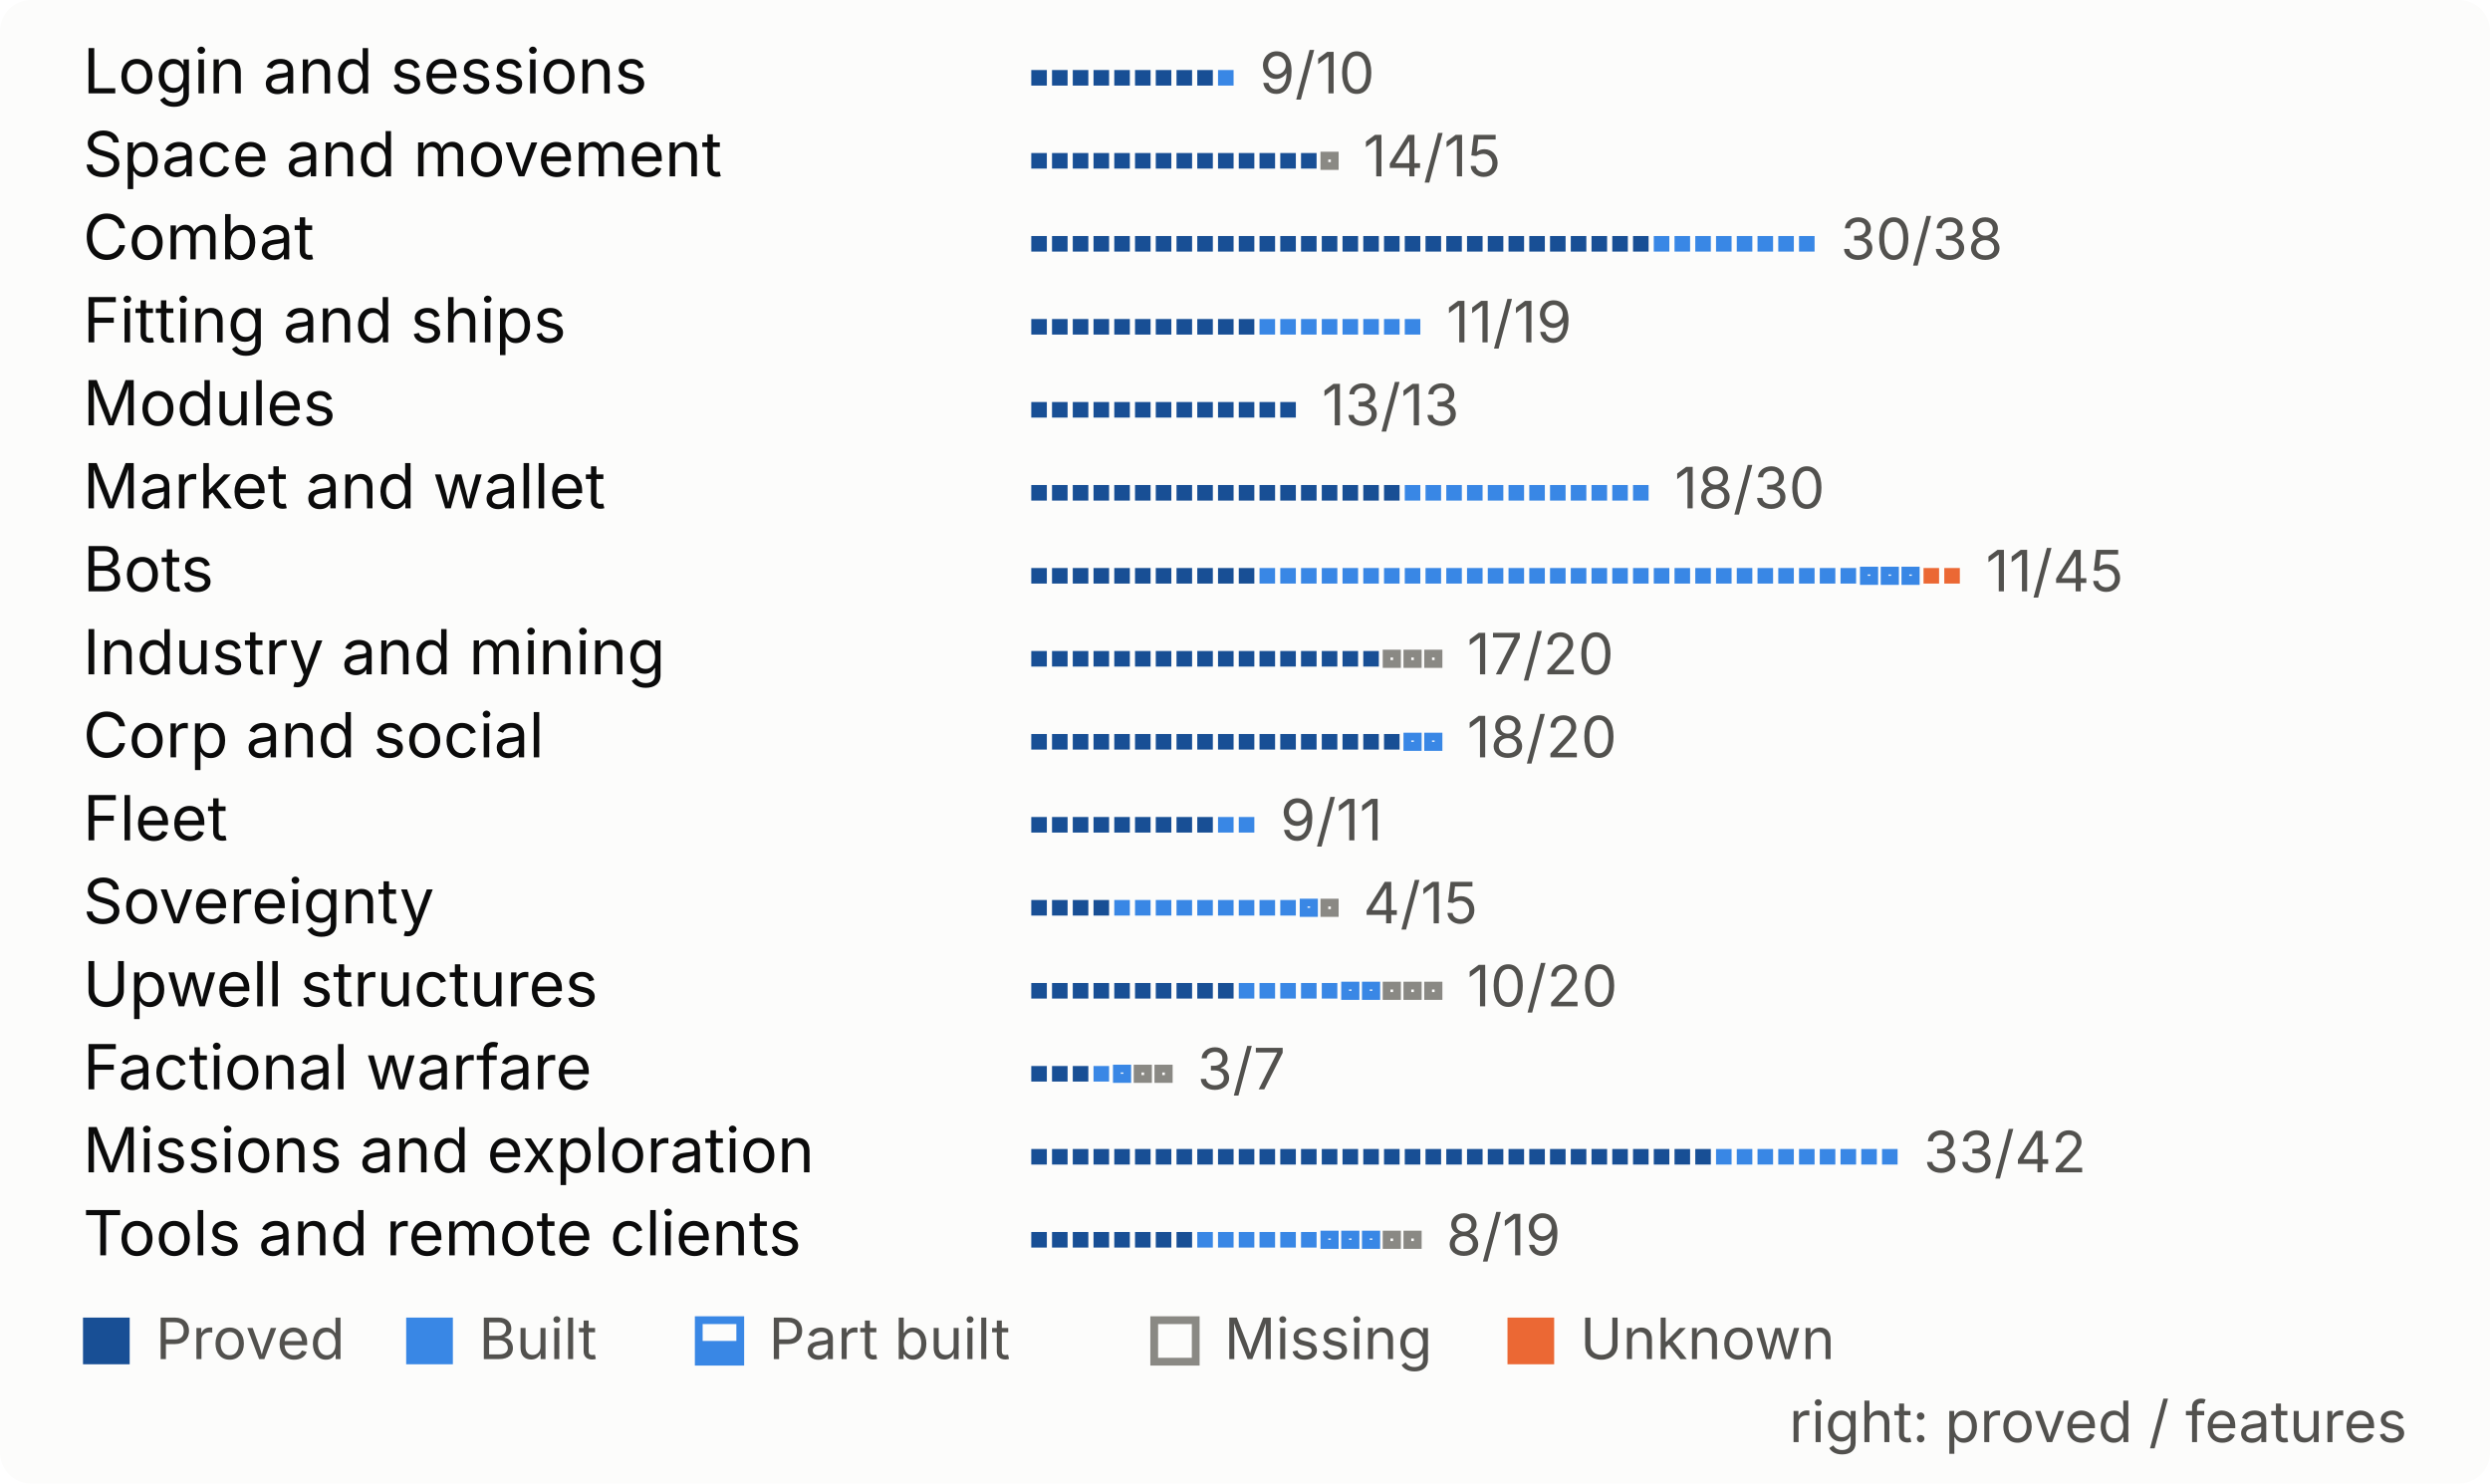
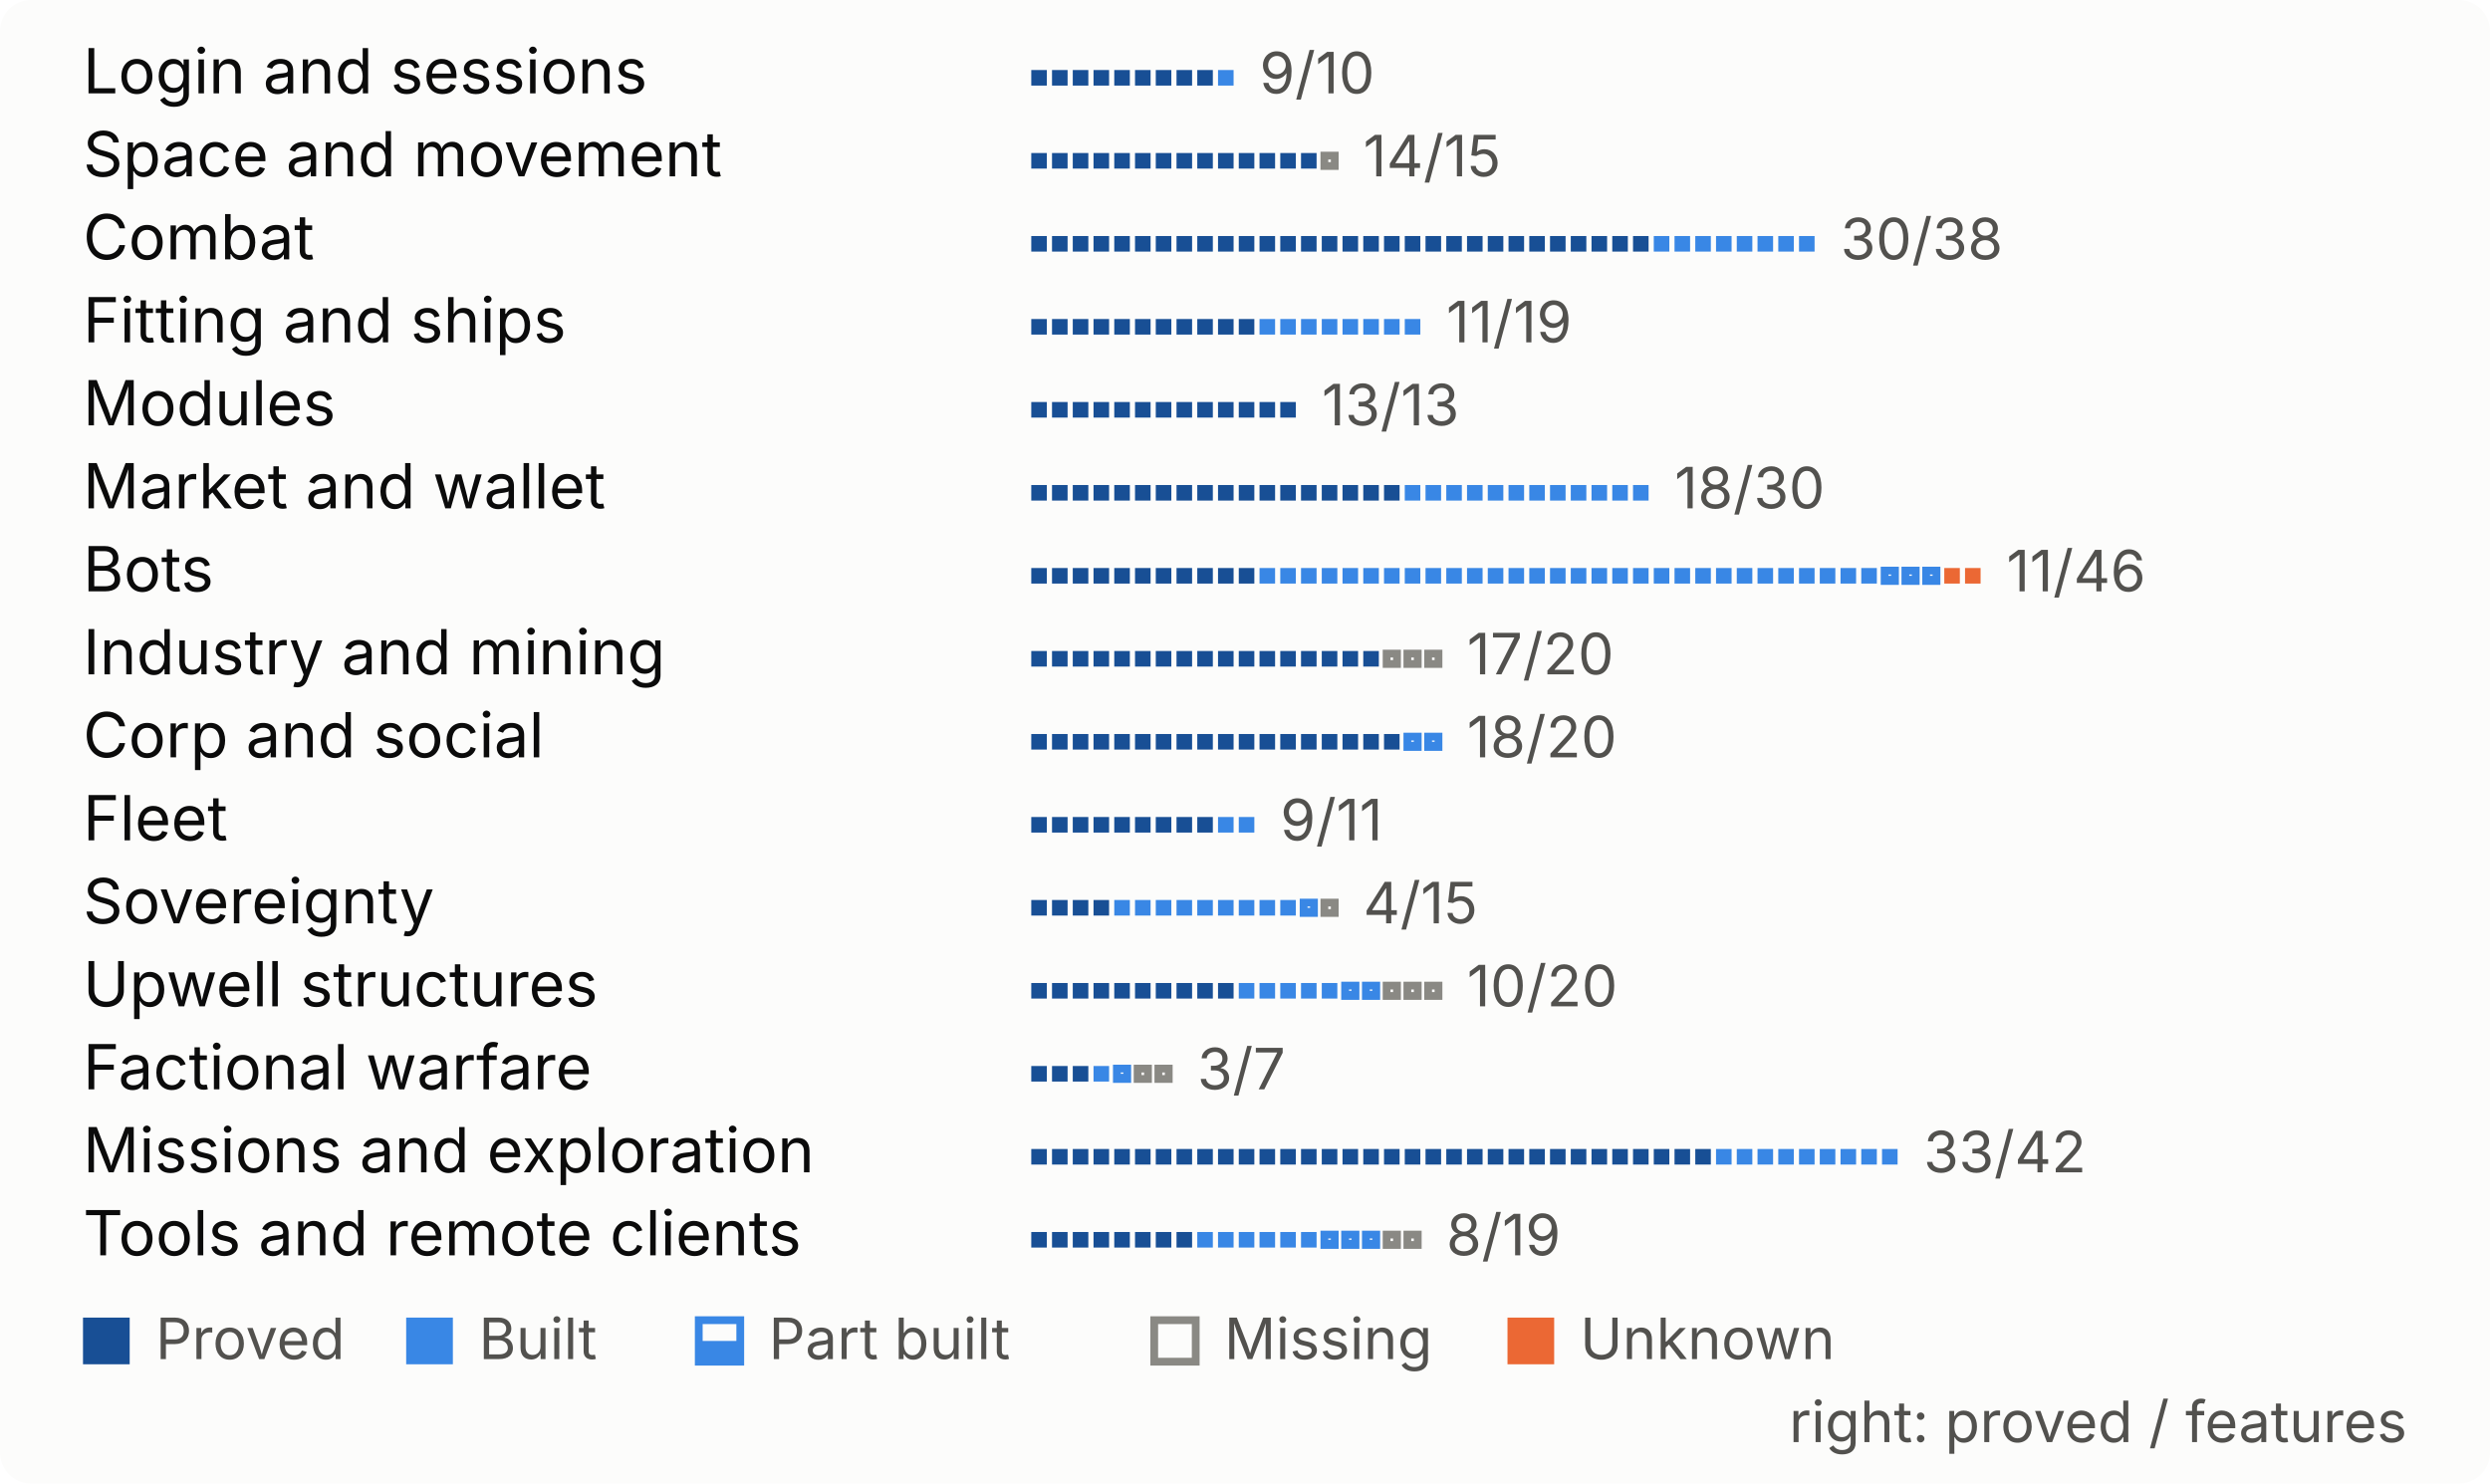
<svg xmlns="http://www.w3.org/2000/svg" width="480" height="286" viewBox="0 0 480 286" role="img" aria-label="Progress by system, one mark per feature">
  <style>
.bg{fill:#fcfcfb}.t{fill:#0b0b0b}.s{fill:#52514e}.rule{fill:#e1e0d9}
.proved{fill:#184f95}.built{fill:#3987e5}.unknown{fill:#eb6834}
.part-o{fill:none;stroke:#3987e5;stroke-width:1.5}.part-f{fill:#3987e5}
.missing{fill:none;stroke:#8a8984;stroke-width:1.5}
.pass{fill:#184f95}.fail{fill:#eb6834}.none{fill:none;stroke:#8a8984;stroke-width:1.5}
@media (prefers-color-scheme:dark){
.bg{fill:#1a1a19}.t{fill:#f0efec}.s{fill:#c3c2b7}.rule{fill:#383835}
.proved{fill:#86b6ef}.built{fill:#3987e5}.unknown{fill:#d95926}
.part-o{stroke:#3987e5}.part-f{fill:#3987e5}
.missing{stroke:#8d8c85}
.pass{fill:#86b6ef}.fail{fill:#d95926}.none{stroke:#8d8c85}
}
text{font-family:system-ui,-apple-system,"Segoe UI",sans-serif;font-size:12px}
.big{font-size:26px;font-weight:600}.b{font-weight:600}.xs{font-size:11px}
</style>
  <rect width="480" height="286" rx="6" class="bg" />
  <text x="16.0" y="18.0" class="t">Login and sessions</text>
  <rect x="198.8" y="13.5" width="3" height="3" class="proved" />
  <rect x="202.8" y="13.5" width="3" height="3" class="proved" />
  <rect x="206.8" y="13.5" width="3" height="3" class="proved" />
  <rect x="210.8" y="13.5" width="3" height="3" class="proved" />
  <rect x="214.8" y="13.5" width="3" height="3" class="proved" />
  <rect x="218.8" y="13.5" width="3" height="3" class="proved" />
  <rect x="222.8" y="13.5" width="3" height="3" class="proved" />
  <rect x="226.8" y="13.5" width="3" height="3" class="proved" />
  <rect x="230.8" y="13.5" width="3" height="3" class="proved" />
  <rect x="234.8" y="13.5" width="3" height="3" class="built" />
  <text x="242.8" y="18.0" class="s xs">9/10</text>
  <text x="16.0" y="34.0" class="t">Space and movement</text>
  <rect x="198.8" y="29.5" width="3" height="3" class="proved" />
  <rect x="202.8" y="29.5" width="3" height="3" class="proved" />
  <rect x="206.8" y="29.5" width="3" height="3" class="proved" />
  <rect x="210.8" y="29.5" width="3" height="3" class="proved" />
  <rect x="214.8" y="29.5" width="3" height="3" class="proved" />
  <rect x="218.8" y="29.5" width="3" height="3" class="proved" />
  <rect x="222.8" y="29.5" width="3" height="3" class="proved" />
  <rect x="226.8" y="29.5" width="3" height="3" class="proved" />
  <rect x="230.8" y="29.5" width="3" height="3" class="proved" />
  <rect x="234.8" y="29.5" width="3" height="3" class="proved" />
  <rect x="238.8" y="29.5" width="3" height="3" class="proved" />
  <rect x="242.8" y="29.5" width="3" height="3" class="proved" />
  <rect x="246.8" y="29.5" width="3" height="3" class="proved" />
  <rect x="250.8" y="29.5" width="3" height="3" class="proved" />
  <rect x="255.3" y="30.0" width="2" height="2" fill="none" class="missing" />
  <text x="262.8" y="34.0" class="s xs">14/15</text>
  <text x="16.0" y="50.0" class="t">Combat</text>
  <rect x="198.8" y="45.5" width="3" height="3" class="proved" />
  <rect x="202.8" y="45.5" width="3" height="3" class="proved" />
  <rect x="206.8" y="45.5" width="3" height="3" class="proved" />
  <rect x="210.8" y="45.5" width="3" height="3" class="proved" />
  <rect x="214.8" y="45.5" width="3" height="3" class="proved" />
  <rect x="218.8" y="45.5" width="3" height="3" class="proved" />
  <rect x="222.8" y="45.5" width="3" height="3" class="proved" />
  <rect x="226.8" y="45.5" width="3" height="3" class="proved" />
  <rect x="230.8" y="45.5" width="3" height="3" class="proved" />
  <rect x="234.8" y="45.5" width="3" height="3" class="proved" />
  <rect x="238.8" y="45.5" width="3" height="3" class="proved" />
  <rect x="242.8" y="45.5" width="3" height="3" class="proved" />
  <rect x="246.8" y="45.5" width="3" height="3" class="proved" />
  <rect x="250.8" y="45.5" width="3" height="3" class="proved" />
  <rect x="254.8" y="45.5" width="3" height="3" class="proved" />
  <rect x="258.8" y="45.5" width="3" height="3" class="proved" />
  <rect x="262.8" y="45.5" width="3" height="3" class="proved" />
  <rect x="266.8" y="45.5" width="3" height="3" class="proved" />
  <rect x="270.8" y="45.5" width="3" height="3" class="proved" />
  <rect x="274.8" y="45.5" width="3" height="3" class="proved" />
  <rect x="278.8" y="45.5" width="3" height="3" class="proved" />
  <rect x="282.8" y="45.5" width="3" height="3" class="proved" />
  <rect x="286.8" y="45.5" width="3" height="3" class="proved" />
  <rect x="290.8" y="45.5" width="3" height="3" class="proved" />
  <rect x="294.8" y="45.5" width="3" height="3" class="proved" />
  <rect x="298.8" y="45.5" width="3" height="3" class="proved" />
  <rect x="302.8" y="45.5" width="3" height="3" class="proved" />
  <rect x="306.8" y="45.5" width="3" height="3" class="proved" />
  <rect x="310.8" y="45.5" width="3" height="3" class="proved" />
  <rect x="314.8" y="45.5" width="3" height="3" class="proved" />
  <rect x="318.8" y="45.5" width="3" height="3" class="built" />
  <rect x="322.8" y="45.5" width="3" height="3" class="built" />
  <rect x="326.8" y="45.5" width="3" height="3" class="built" />
  <rect x="330.8" y="45.5" width="3" height="3" class="built" />
  <rect x="334.8" y="45.5" width="3" height="3" class="built" />
  <rect x="338.8" y="45.5" width="3" height="3" class="built" />
  <rect x="342.8" y="45.5" width="3" height="3" class="built" />
  <rect x="346.8" y="45.5" width="3" height="3" class="built" />
  <text x="354.8" y="50.0" class="s xs">30/38</text>
  <text x="16.0" y="66.0" class="t">Fitting and ships</text>
  <rect x="198.8" y="61.5" width="3" height="3" class="proved" />
  <rect x="202.8" y="61.5" width="3" height="3" class="proved" />
  <rect x="206.8" y="61.5" width="3" height="3" class="proved" />
  <rect x="210.8" y="61.5" width="3" height="3" class="proved" />
  <rect x="214.8" y="61.5" width="3" height="3" class="proved" />
  <rect x="218.8" y="61.5" width="3" height="3" class="proved" />
  <rect x="222.8" y="61.5" width="3" height="3" class="proved" />
  <rect x="226.8" y="61.5" width="3" height="3" class="proved" />
  <rect x="230.8" y="61.5" width="3" height="3" class="proved" />
  <rect x="234.8" y="61.5" width="3" height="3" class="proved" />
  <rect x="238.8" y="61.5" width="3" height="3" class="proved" />
  <rect x="242.8" y="61.5" width="3" height="3" class="built" />
  <rect x="246.8" y="61.5" width="3" height="3" class="built" />
  <rect x="250.8" y="61.5" width="3" height="3" class="built" />
  <rect x="254.8" y="61.5" width="3" height="3" class="built" />
  <rect x="258.8" y="61.5" width="3" height="3" class="built" />
  <rect x="262.8" y="61.5" width="3" height="3" class="built" />
  <rect x="266.8" y="61.5" width="3" height="3" class="built" />
  <rect x="270.8" y="61.5" width="3" height="3" class="built" />
  <text x="278.8" y="66.0" class="s xs">11/19</text>
  <text x="16.0" y="82.0" class="t">Modules</text>
  <rect x="198.8" y="77.5" width="3" height="3" class="proved" />
  <rect x="202.8" y="77.5" width="3" height="3" class="proved" />
  <rect x="206.8" y="77.5" width="3" height="3" class="proved" />
  <rect x="210.8" y="77.5" width="3" height="3" class="proved" />
  <rect x="214.8" y="77.5" width="3" height="3" class="proved" />
  <rect x="218.8" y="77.5" width="3" height="3" class="proved" />
  <rect x="222.8" y="77.5" width="3" height="3" class="proved" />
  <rect x="226.8" y="77.5" width="3" height="3" class="proved" />
  <rect x="230.8" y="77.5" width="3" height="3" class="proved" />
  <rect x="234.8" y="77.5" width="3" height="3" class="proved" />
  <rect x="238.8" y="77.5" width="3" height="3" class="proved" />
  <rect x="242.8" y="77.5" width="3" height="3" class="proved" />
  <rect x="246.8" y="77.5" width="3" height="3" class="proved" />
  <text x="254.8" y="82.0" class="s xs">13/13</text>
  <text x="16.0" y="98.0" class="t">Market and wallet</text>
  <rect x="198.8" y="93.5" width="3" height="3" class="proved" />
  <rect x="202.8" y="93.5" width="3" height="3" class="proved" />
  <rect x="206.8" y="93.5" width="3" height="3" class="proved" />
  <rect x="210.8" y="93.5" width="3" height="3" class="proved" />
  <rect x="214.8" y="93.5" width="3" height="3" class="proved" />
  <rect x="218.8" y="93.5" width="3" height="3" class="proved" />
  <rect x="222.8" y="93.5" width="3" height="3" class="proved" />
  <rect x="226.8" y="93.5" width="3" height="3" class="proved" />
  <rect x="230.8" y="93.5" width="3" height="3" class="proved" />
  <rect x="234.8" y="93.5" width="3" height="3" class="proved" />
  <rect x="238.8" y="93.5" width="3" height="3" class="proved" />
  <rect x="242.8" y="93.5" width="3" height="3" class="proved" />
  <rect x="246.8" y="93.5" width="3" height="3" class="proved" />
  <rect x="250.8" y="93.5" width="3" height="3" class="proved" />
  <rect x="254.8" y="93.5" width="3" height="3" class="proved" />
  <rect x="258.8" y="93.5" width="3" height="3" class="proved" />
  <rect x="262.8" y="93.5" width="3" height="3" class="proved" />
  <rect x="266.8" y="93.5" width="3" height="3" class="proved" />
  <rect x="270.8" y="93.5" width="3" height="3" class="built" />
  <rect x="274.8" y="93.5" width="3" height="3" class="built" />
  <rect x="278.8" y="93.5" width="3" height="3" class="built" />
  <rect x="282.8" y="93.5" width="3" height="3" class="built" />
  <rect x="286.8" y="93.5" width="3" height="3" class="built" />
  <rect x="290.8" y="93.5" width="3" height="3" class="built" />
  <rect x="294.8" y="93.5" width="3" height="3" class="built" />
  <rect x="298.8" y="93.5" width="3" height="3" class="built" />
  <rect x="302.8" y="93.5" width="3" height="3" class="built" />
  <rect x="306.8" y="93.5" width="3" height="3" class="built" />
  <rect x="310.8" y="93.5" width="3" height="3" class="built" />
  <rect x="314.8" y="93.5" width="3" height="3" class="built" />
  <text x="322.8" y="98.0" class="s xs">18/30</text>
  <text x="16.0" y="114.0" class="t">Bots</text>
  <rect x="198.8" y="109.5" width="3" height="3" class="proved" />
  <rect x="202.8" y="109.5" width="3" height="3" class="proved" />
  <rect x="206.8" y="109.5" width="3" height="3" class="proved" />
  <rect x="210.8" y="109.5" width="3" height="3" class="proved" />
  <rect x="214.8" y="109.5" width="3" height="3" class="proved" />
  <rect x="218.8" y="109.5" width="3" height="3" class="proved" />
  <rect x="222.8" y="109.5" width="3" height="3" class="proved" />
  <rect x="226.8" y="109.5" width="3" height="3" class="proved" />
  <rect x="230.8" y="109.5" width="3" height="3" class="proved" />
  <rect x="234.8" y="109.5" width="3" height="3" class="proved" />
  <rect x="238.8" y="109.5" width="3" height="3" class="proved" />
  <rect x="242.8" y="109.5" width="3" height="3" class="built" />
  <rect x="246.8" y="109.5" width="3" height="3" class="built" />
  <rect x="250.8" y="109.5" width="3" height="3" class="built" />
  <rect x="254.8" y="109.5" width="3" height="3" class="built" />
  <rect x="258.8" y="109.5" width="3" height="3" class="built" />
  <rect x="262.8" y="109.5" width="3" height="3" class="built" />
  <rect x="266.8" y="109.5" width="3" height="3" class="built" />
  <rect x="270.8" y="109.5" width="3" height="3" class="built" />
  <rect x="274.8" y="109.5" width="3" height="3" class="built" />
  <rect x="278.8" y="109.5" width="3" height="3" class="built" />
  <rect x="282.8" y="109.5" width="3" height="3" class="built" />
  <rect x="286.8" y="109.5" width="3" height="3" class="built" />
  <rect x="290.8" y="109.5" width="3" height="3" class="built" />
  <rect x="294.8" y="109.5" width="3" height="3" class="built" />
  <rect x="298.8" y="109.5" width="3" height="3" class="built" />
  <rect x="302.8" y="109.5" width="3" height="3" class="built" />
  <rect x="306.8" y="109.5" width="3" height="3" class="built" />
  <rect x="310.8" y="109.5" width="3" height="3" class="built" />
  <rect x="314.8" y="109.5" width="3" height="3" class="built" />
  <rect x="318.8" y="109.5" width="3" height="3" class="built" />
  <rect x="322.8" y="109.5" width="3" height="3" class="built" />
  <rect x="326.8" y="109.5" width="3" height="3" class="built" />
  <rect x="330.8" y="109.5" width="3" height="3" class="built" />
  <rect x="334.8" y="109.5" width="3" height="3" class="built" />
  <rect x="338.8" y="109.5" width="3" height="3" class="built" />
  <rect x="342.8" y="109.5" width="3" height="3" class="built" />
  <rect x="346.8" y="109.5" width="3" height="3" class="built" />
  <rect x="350.8" y="109.5" width="3" height="3" class="built" />
  <rect x="354.8" y="109.5" width="3" height="3" class="built" />
-   <rect x="359.3" y="110.0" width="2" height="2" fill="none" class="part-o" />
-   <rect x="358.8" y="111.0" width="3" height="1.5" class="part-f" />
+   <rect x="358.8" y="109.5" width="3" height="3" class="built" />
  <rect x="363.3" y="110.0" width="2" height="2" fill="none" class="part-o" />
  <rect x="362.8" y="111.0" width="3" height="1.5" class="part-f" />
  <rect x="367.3" y="110.0" width="2" height="2" fill="none" class="part-o" />
  <rect x="366.8" y="111.0" width="3" height="1.5" class="part-f" />
-   <rect x="370.8" y="109.5" width="3" height="3" class="unknown" />
+   <rect x="371.3" y="110.0" width="2" height="2" fill="none" class="part-o" />
+   <rect x="370.8" y="111.0" width="3" height="1.5" class="part-f" />
  <rect x="374.8" y="109.5" width="3" height="3" class="unknown" />
-   <text x="382.8" y="114.0" class="s xs">11/45</text>
+   <rect x="378.8" y="109.5" width="3" height="3" class="unknown" />
+   <text x="386.8" y="114.0" class="s xs">11/46</text>
  <text x="16.0" y="130.0" class="t">Industry and mining</text>
  <rect x="198.8" y="125.5" width="3" height="3" class="proved" />
  <rect x="202.8" y="125.5" width="3" height="3" class="proved" />
  <rect x="206.8" y="125.5" width="3" height="3" class="proved" />
  <rect x="210.8" y="125.5" width="3" height="3" class="proved" />
  <rect x="214.8" y="125.5" width="3" height="3" class="proved" />
  <rect x="218.8" y="125.5" width="3" height="3" class="proved" />
  <rect x="222.8" y="125.5" width="3" height="3" class="proved" />
  <rect x="226.8" y="125.5" width="3" height="3" class="proved" />
  <rect x="230.8" y="125.5" width="3" height="3" class="proved" />
  <rect x="234.8" y="125.5" width="3" height="3" class="proved" />
  <rect x="238.8" y="125.5" width="3" height="3" class="proved" />
  <rect x="242.8" y="125.5" width="3" height="3" class="proved" />
  <rect x="246.8" y="125.5" width="3" height="3" class="proved" />
  <rect x="250.8" y="125.5" width="3" height="3" class="proved" />
  <rect x="254.8" y="125.5" width="3" height="3" class="proved" />
  <rect x="258.8" y="125.5" width="3" height="3" class="proved" />
  <rect x="262.8" y="125.5" width="3" height="3" class="proved" />
  <rect x="267.3" y="126.0" width="2" height="2" fill="none" class="missing" />
  <rect x="271.3" y="126.0" width="2" height="2" fill="none" class="missing" />
  <rect x="275.3" y="126.0" width="2" height="2" fill="none" class="missing" />
  <text x="282.8" y="130.0" class="s xs">17/20</text>
  <text x="16.0" y="146.0" class="t">Corp and social</text>
  <rect x="198.8" y="141.5" width="3" height="3" class="proved" />
  <rect x="202.8" y="141.5" width="3" height="3" class="proved" />
  <rect x="206.8" y="141.5" width="3" height="3" class="proved" />
  <rect x="210.8" y="141.5" width="3" height="3" class="proved" />
  <rect x="214.8" y="141.5" width="3" height="3" class="proved" />
  <rect x="218.8" y="141.5" width="3" height="3" class="proved" />
  <rect x="222.8" y="141.5" width="3" height="3" class="proved" />
  <rect x="226.8" y="141.5" width="3" height="3" class="proved" />
  <rect x="230.8" y="141.5" width="3" height="3" class="proved" />
  <rect x="234.8" y="141.5" width="3" height="3" class="proved" />
  <rect x="238.8" y="141.5" width="3" height="3" class="proved" />
  <rect x="242.8" y="141.5" width="3" height="3" class="proved" />
  <rect x="246.8" y="141.5" width="3" height="3" class="proved" />
  <rect x="250.8" y="141.5" width="3" height="3" class="proved" />
  <rect x="254.8" y="141.5" width="3" height="3" class="proved" />
  <rect x="258.8" y="141.5" width="3" height="3" class="proved" />
  <rect x="262.8" y="141.5" width="3" height="3" class="proved" />
  <rect x="266.8" y="141.5" width="3" height="3" class="proved" />
  <rect x="271.3" y="142.0" width="2" height="2" fill="none" class="part-o" />
  <rect x="270.8" y="143.0" width="3" height="1.5" class="part-f" />
  <rect x="275.3" y="142.0" width="2" height="2" fill="none" class="part-o" />
  <rect x="274.8" y="143.0" width="3" height="1.5" class="part-f" />
  <text x="282.8" y="146.0" class="s xs">18/20</text>
  <text x="16.0" y="162.0" class="t">Fleet</text>
  <rect x="198.8" y="157.5" width="3" height="3" class="proved" />
  <rect x="202.8" y="157.5" width="3" height="3" class="proved" />
  <rect x="206.8" y="157.5" width="3" height="3" class="proved" />
  <rect x="210.8" y="157.5" width="3" height="3" class="proved" />
  <rect x="214.8" y="157.5" width="3" height="3" class="proved" />
  <rect x="218.8" y="157.5" width="3" height="3" class="proved" />
  <rect x="222.8" y="157.5" width="3" height="3" class="proved" />
  <rect x="226.8" y="157.5" width="3" height="3" class="proved" />
  <rect x="230.8" y="157.5" width="3" height="3" class="proved" />
  <rect x="234.8" y="157.5" width="3" height="3" class="built" />
  <rect x="238.8" y="157.5" width="3" height="3" class="built" />
  <text x="246.8" y="162.0" class="s xs">9/11</text>
  <text x="16.0" y="178.0" class="t">Sovereignty</text>
  <rect x="198.8" y="173.5" width="3" height="3" class="proved" />
  <rect x="202.8" y="173.5" width="3" height="3" class="proved" />
  <rect x="206.8" y="173.5" width="3" height="3" class="proved" />
  <rect x="210.8" y="173.5" width="3" height="3" class="proved" />
  <rect x="214.8" y="173.5" width="3" height="3" class="built" />
  <rect x="218.8" y="173.5" width="3" height="3" class="built" />
  <rect x="222.8" y="173.5" width="3" height="3" class="built" />
  <rect x="226.8" y="173.5" width="3" height="3" class="built" />
  <rect x="230.8" y="173.5" width="3" height="3" class="built" />
  <rect x="234.8" y="173.5" width="3" height="3" class="built" />
  <rect x="238.8" y="173.5" width="3" height="3" class="built" />
  <rect x="242.8" y="173.5" width="3" height="3" class="built" />
  <rect x="246.8" y="173.5" width="3" height="3" class="built" />
  <rect x="251.3" y="174.0" width="2" height="2" fill="none" class="part-o" />
  <rect x="250.8" y="175.0" width="3" height="1.5" class="part-f" />
  <rect x="255.3" y="174.0" width="2" height="2" fill="none" class="missing" />
  <text x="262.8" y="178.0" class="s xs">4/15</text>
  <text x="16.0" y="194.0" class="t">Upwell structures</text>
  <rect x="198.8" y="189.5" width="3" height="3" class="proved" />
  <rect x="202.8" y="189.5" width="3" height="3" class="proved" />
  <rect x="206.8" y="189.5" width="3" height="3" class="proved" />
  <rect x="210.8" y="189.5" width="3" height="3" class="proved" />
  <rect x="214.8" y="189.5" width="3" height="3" class="proved" />
  <rect x="218.8" y="189.5" width="3" height="3" class="proved" />
  <rect x="222.8" y="189.5" width="3" height="3" class="proved" />
  <rect x="226.8" y="189.5" width="3" height="3" class="proved" />
  <rect x="230.8" y="189.5" width="3" height="3" class="proved" />
  <rect x="234.8" y="189.5" width="3" height="3" class="proved" />
  <rect x="238.8" y="189.5" width="3" height="3" class="built" />
  <rect x="242.8" y="189.5" width="3" height="3" class="built" />
  <rect x="246.8" y="189.5" width="3" height="3" class="built" />
  <rect x="250.8" y="189.5" width="3" height="3" class="built" />
  <rect x="254.8" y="189.5" width="3" height="3" class="built" />
  <rect x="259.3" y="190.0" width="2" height="2" fill="none" class="part-o" />
  <rect x="258.8" y="191.0" width="3" height="1.5" class="part-f" />
  <rect x="263.3" y="190.0" width="2" height="2" fill="none" class="part-o" />
  <rect x="262.8" y="191.0" width="3" height="1.5" class="part-f" />
  <rect x="267.3" y="190.0" width="2" height="2" fill="none" class="missing" />
  <rect x="271.3" y="190.0" width="2" height="2" fill="none" class="missing" />
  <rect x="275.3" y="190.0" width="2" height="2" fill="none" class="missing" />
  <text x="282.8" y="194.0" class="s xs">10/20</text>
  <text x="16.0" y="210.0" class="t">Factional warfare</text>
  <rect x="198.8" y="205.5" width="3" height="3" class="proved" />
  <rect x="202.8" y="205.5" width="3" height="3" class="proved" />
  <rect x="206.8" y="205.5" width="3" height="3" class="proved" />
  <rect x="210.8" y="205.5" width="3" height="3" class="built" />
  <rect x="215.3" y="206.0" width="2" height="2" fill="none" class="part-o" />
  <rect x="214.8" y="207.0" width="3" height="1.5" class="part-f" />
  <rect x="219.3" y="206.0" width="2" height="2" fill="none" class="missing" />
  <rect x="223.3" y="206.0" width="2" height="2" fill="none" class="missing" />
  <text x="230.8" y="210.0" class="s xs">3/7</text>
  <text x="16.0" y="226.0" class="t">Missions and exploration</text>
  <rect x="198.8" y="221.5" width="3" height="3" class="proved" />
  <rect x="202.8" y="221.5" width="3" height="3" class="proved" />
  <rect x="206.8" y="221.5" width="3" height="3" class="proved" />
  <rect x="210.8" y="221.5" width="3" height="3" class="proved" />
  <rect x="214.8" y="221.5" width="3" height="3" class="proved" />
  <rect x="218.8" y="221.5" width="3" height="3" class="proved" />
  <rect x="222.8" y="221.5" width="3" height="3" class="proved" />
  <rect x="226.8" y="221.5" width="3" height="3" class="proved" />
  <rect x="230.8" y="221.5" width="3" height="3" class="proved" />
  <rect x="234.8" y="221.5" width="3" height="3" class="proved" />
  <rect x="238.8" y="221.5" width="3" height="3" class="proved" />
  <rect x="242.8" y="221.5" width="3" height="3" class="proved" />
  <rect x="246.8" y="221.5" width="3" height="3" class="proved" />
  <rect x="250.8" y="221.5" width="3" height="3" class="proved" />
  <rect x="254.8" y="221.5" width="3" height="3" class="proved" />
  <rect x="258.8" y="221.5" width="3" height="3" class="proved" />
  <rect x="262.8" y="221.5" width="3" height="3" class="proved" />
  <rect x="266.8" y="221.5" width="3" height="3" class="proved" />
  <rect x="270.8" y="221.5" width="3" height="3" class="proved" />
  <rect x="274.8" y="221.5" width="3" height="3" class="proved" />
  <rect x="278.8" y="221.5" width="3" height="3" class="proved" />
  <rect x="282.8" y="221.5" width="3" height="3" class="proved" />
  <rect x="286.8" y="221.5" width="3" height="3" class="proved" />
  <rect x="290.8" y="221.5" width="3" height="3" class="proved" />
  <rect x="294.8" y="221.5" width="3" height="3" class="proved" />
  <rect x="298.8" y="221.5" width="3" height="3" class="proved" />
  <rect x="302.8" y="221.5" width="3" height="3" class="proved" />
  <rect x="306.8" y="221.5" width="3" height="3" class="proved" />
  <rect x="310.8" y="221.5" width="3" height="3" class="proved" />
  <rect x="314.8" y="221.5" width="3" height="3" class="proved" />
  <rect x="318.8" y="221.5" width="3" height="3" class="proved" />
  <rect x="322.8" y="221.5" width="3" height="3" class="proved" />
  <rect x="326.8" y="221.5" width="3" height="3" class="proved" />
  <rect x="330.8" y="221.5" width="3" height="3" class="built" />
  <rect x="334.8" y="221.5" width="3" height="3" class="built" />
  <rect x="338.8" y="221.5" width="3" height="3" class="built" />
  <rect x="342.8" y="221.5" width="3" height="3" class="built" />
  <rect x="346.8" y="221.5" width="3" height="3" class="built" />
  <rect x="350.8" y="221.5" width="3" height="3" class="built" />
  <rect x="354.8" y="221.5" width="3" height="3" class="built" />
  <rect x="358.8" y="221.5" width="3" height="3" class="built" />
  <rect x="362.8" y="221.5" width="3" height="3" class="built" />
  <text x="370.8" y="226.0" class="s xs">33/42</text>
  <text x="16.0" y="242.0" class="t">Tools and remote clients</text>
  <rect x="198.8" y="237.5" width="3" height="3" class="proved" />
  <rect x="202.8" y="237.5" width="3" height="3" class="proved" />
  <rect x="206.8" y="237.5" width="3" height="3" class="proved" />
  <rect x="210.8" y="237.5" width="3" height="3" class="proved" />
  <rect x="214.8" y="237.5" width="3" height="3" class="proved" />
  <rect x="218.8" y="237.5" width="3" height="3" class="proved" />
  <rect x="222.8" y="237.5" width="3" height="3" class="proved" />
  <rect x="226.8" y="237.5" width="3" height="3" class="proved" />
  <rect x="230.8" y="237.5" width="3" height="3" class="built" />
  <rect x="234.8" y="237.5" width="3" height="3" class="built" />
  <rect x="238.8" y="237.5" width="3" height="3" class="built" />
  <rect x="242.8" y="237.5" width="3" height="3" class="built" />
  <rect x="246.8" y="237.5" width="3" height="3" class="built" />
  <rect x="250.8" y="237.5" width="3" height="3" class="built" />
  <rect x="255.3" y="238.0" width="2" height="2" fill="none" class="part-o" />
  <rect x="254.8" y="239.0" width="3" height="1.5" class="part-f" />
  <rect x="259.3" y="238.0" width="2" height="2" fill="none" class="part-o" />
  <rect x="258.8" y="239.0" width="3" height="1.5" class="part-f" />
  <rect x="263.3" y="238.0" width="2" height="2" fill="none" class="part-o" />
  <rect x="262.8" y="239.0" width="3" height="1.5" class="part-f" />
  <rect x="267.3" y="238.0" width="2" height="2" fill="none" class="missing" />
  <rect x="271.3" y="238.0" width="2" height="2" fill="none" class="missing" />
  <text x="278.8" y="242.0" class="s xs">8/19</text>
  <rect x="16.0" y="254.0" width="9" height="9" class="proved" />
  <text x="30.0" y="262.0" class="s xs">Proved</text>
  <rect x="78.3" y="254.0" width="9" height="9" class="built" />
  <text x="92.3" y="262.0" class="s xs">Built</text>
  <rect x="134.7" y="254.5" width="8" height="8" fill="none" class="part-o" />
  <rect x="134.2" y="258.5" width="9" height="4.5" class="part-f" />
  <text x="148.2" y="262.0" class="s xs">Part built</text>
  <rect x="222.5" y="254.5" width="8" height="8" fill="none" class="missing" />
  <text x="236.0" y="262.0" class="s xs">Missing</text>
  <rect x="290.6" y="254.0" width="9" height="9" class="unknown" />
  <text x="304.6" y="262.0" class="s xs">Unknown</text>
  <text x="464.0" y="278.0" class="s xs" text-anchor="end">right: proved / features</text>
</svg>
